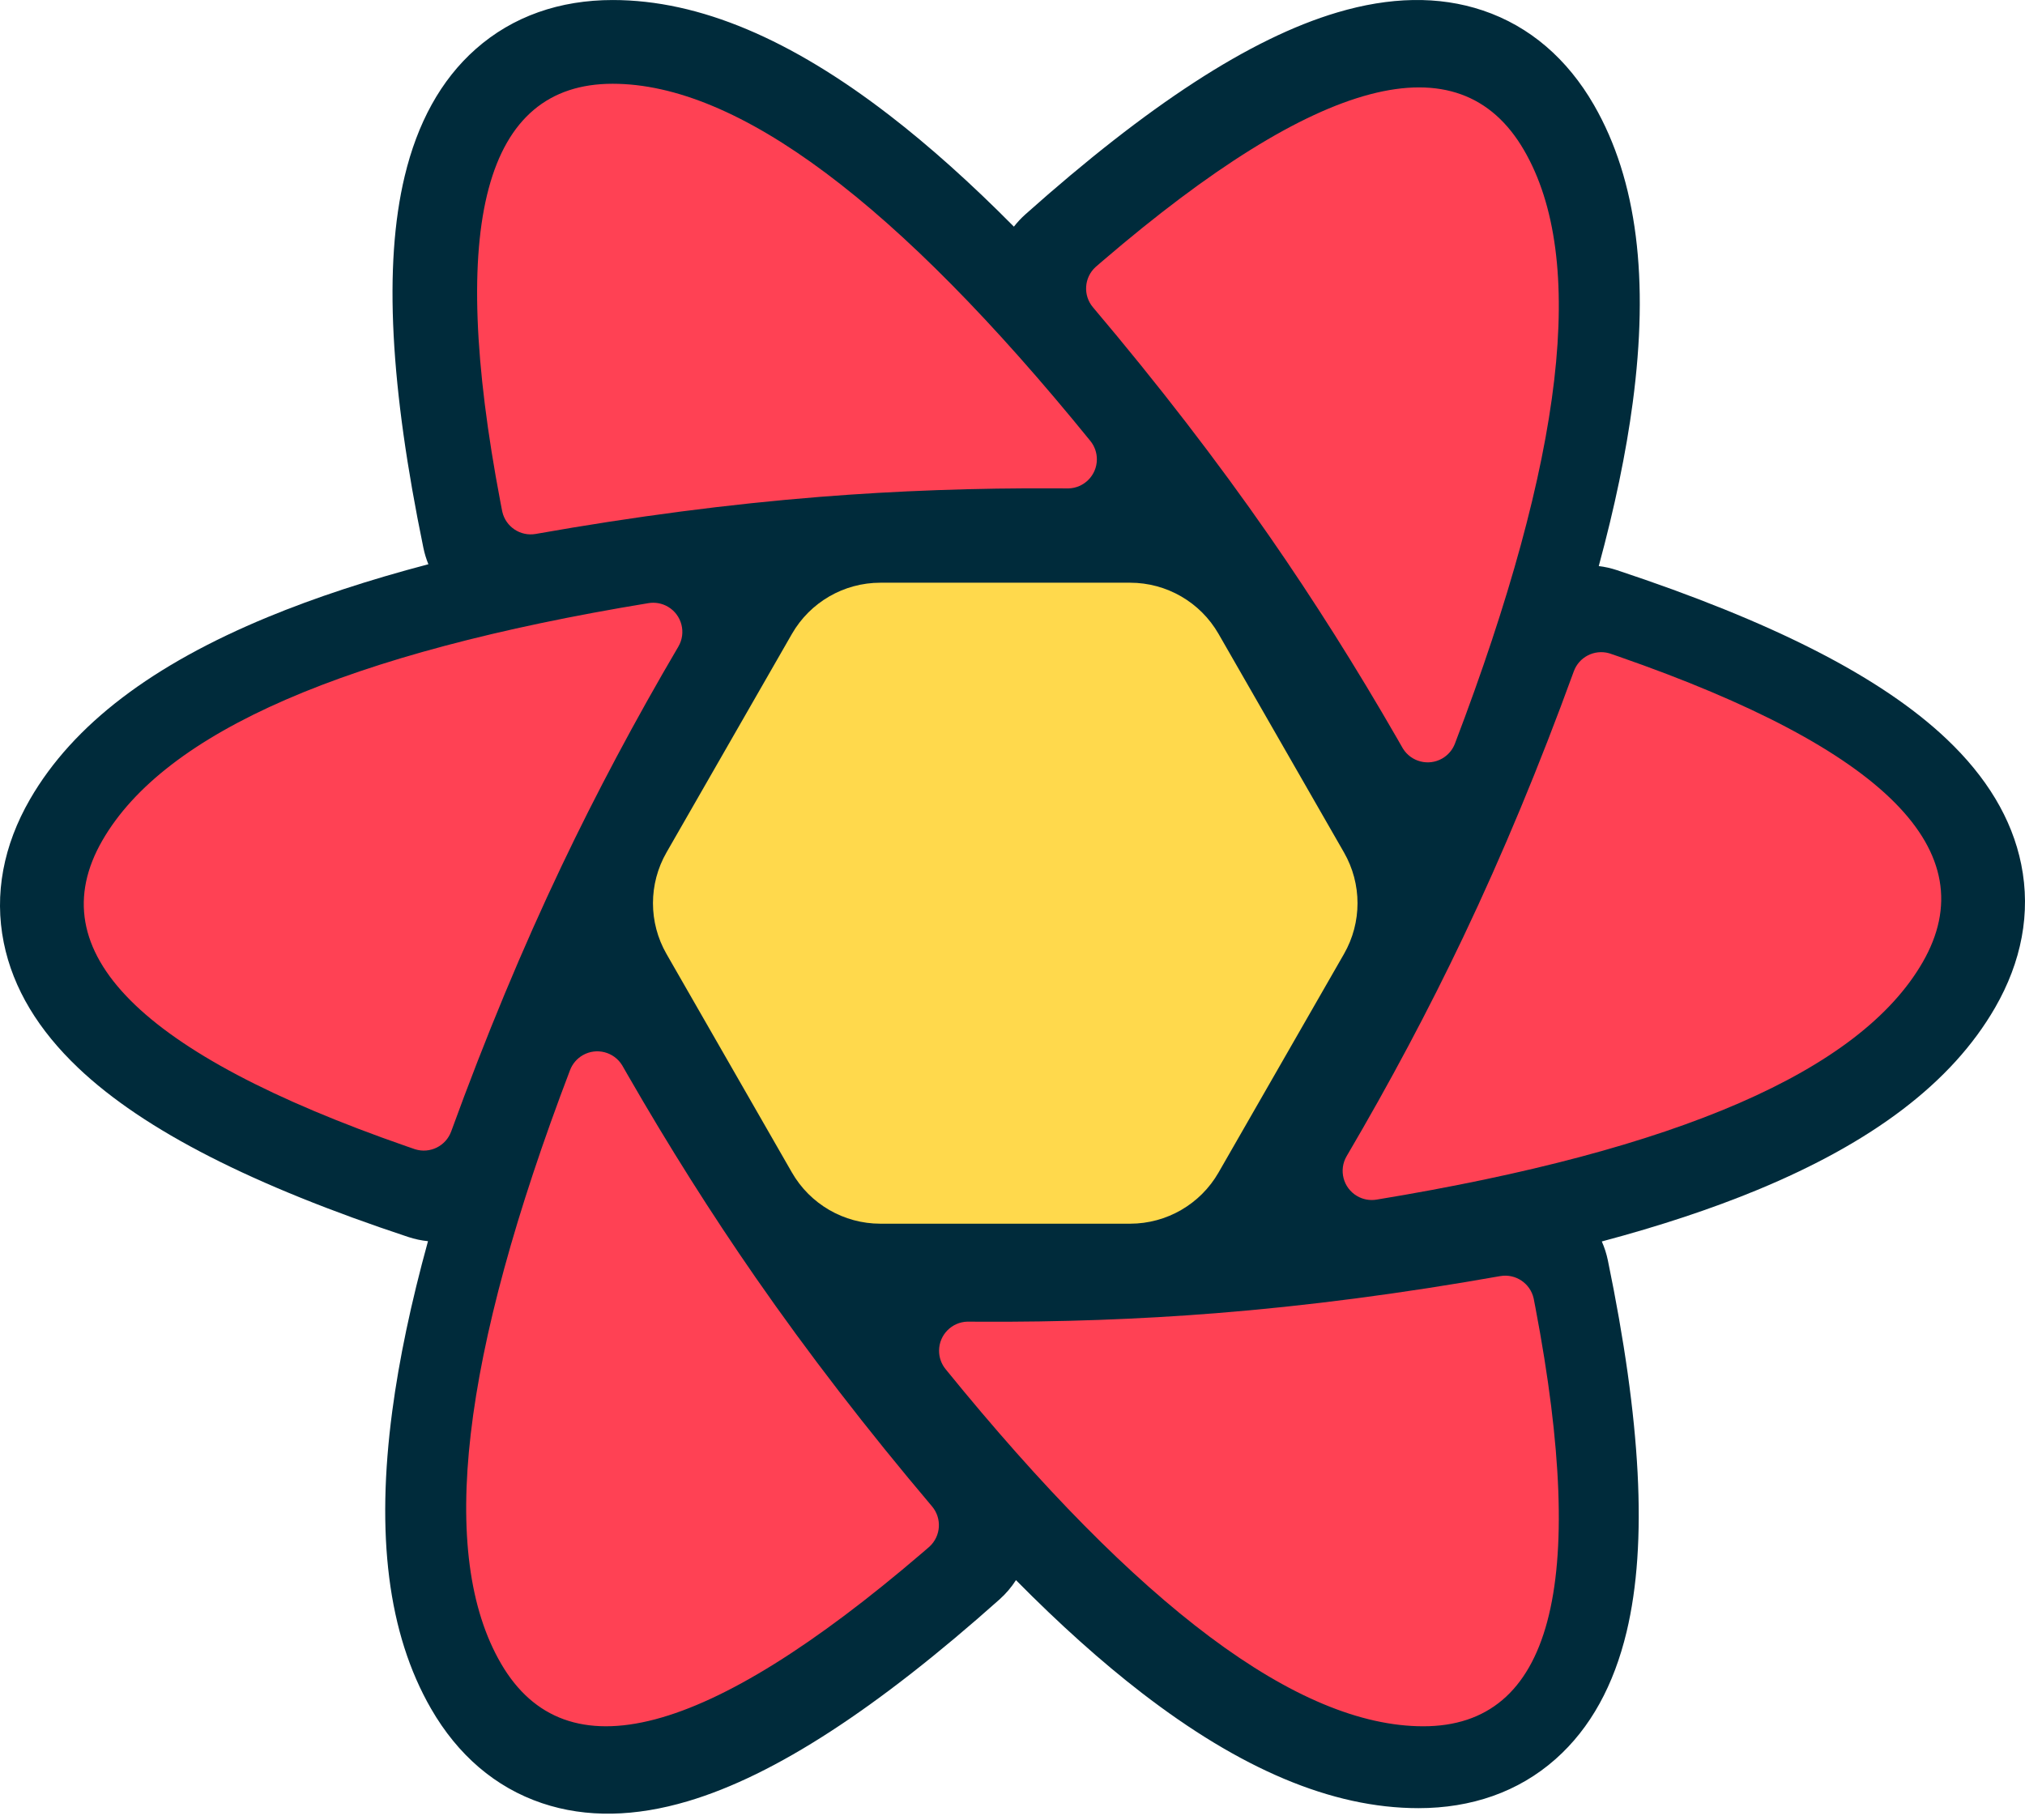
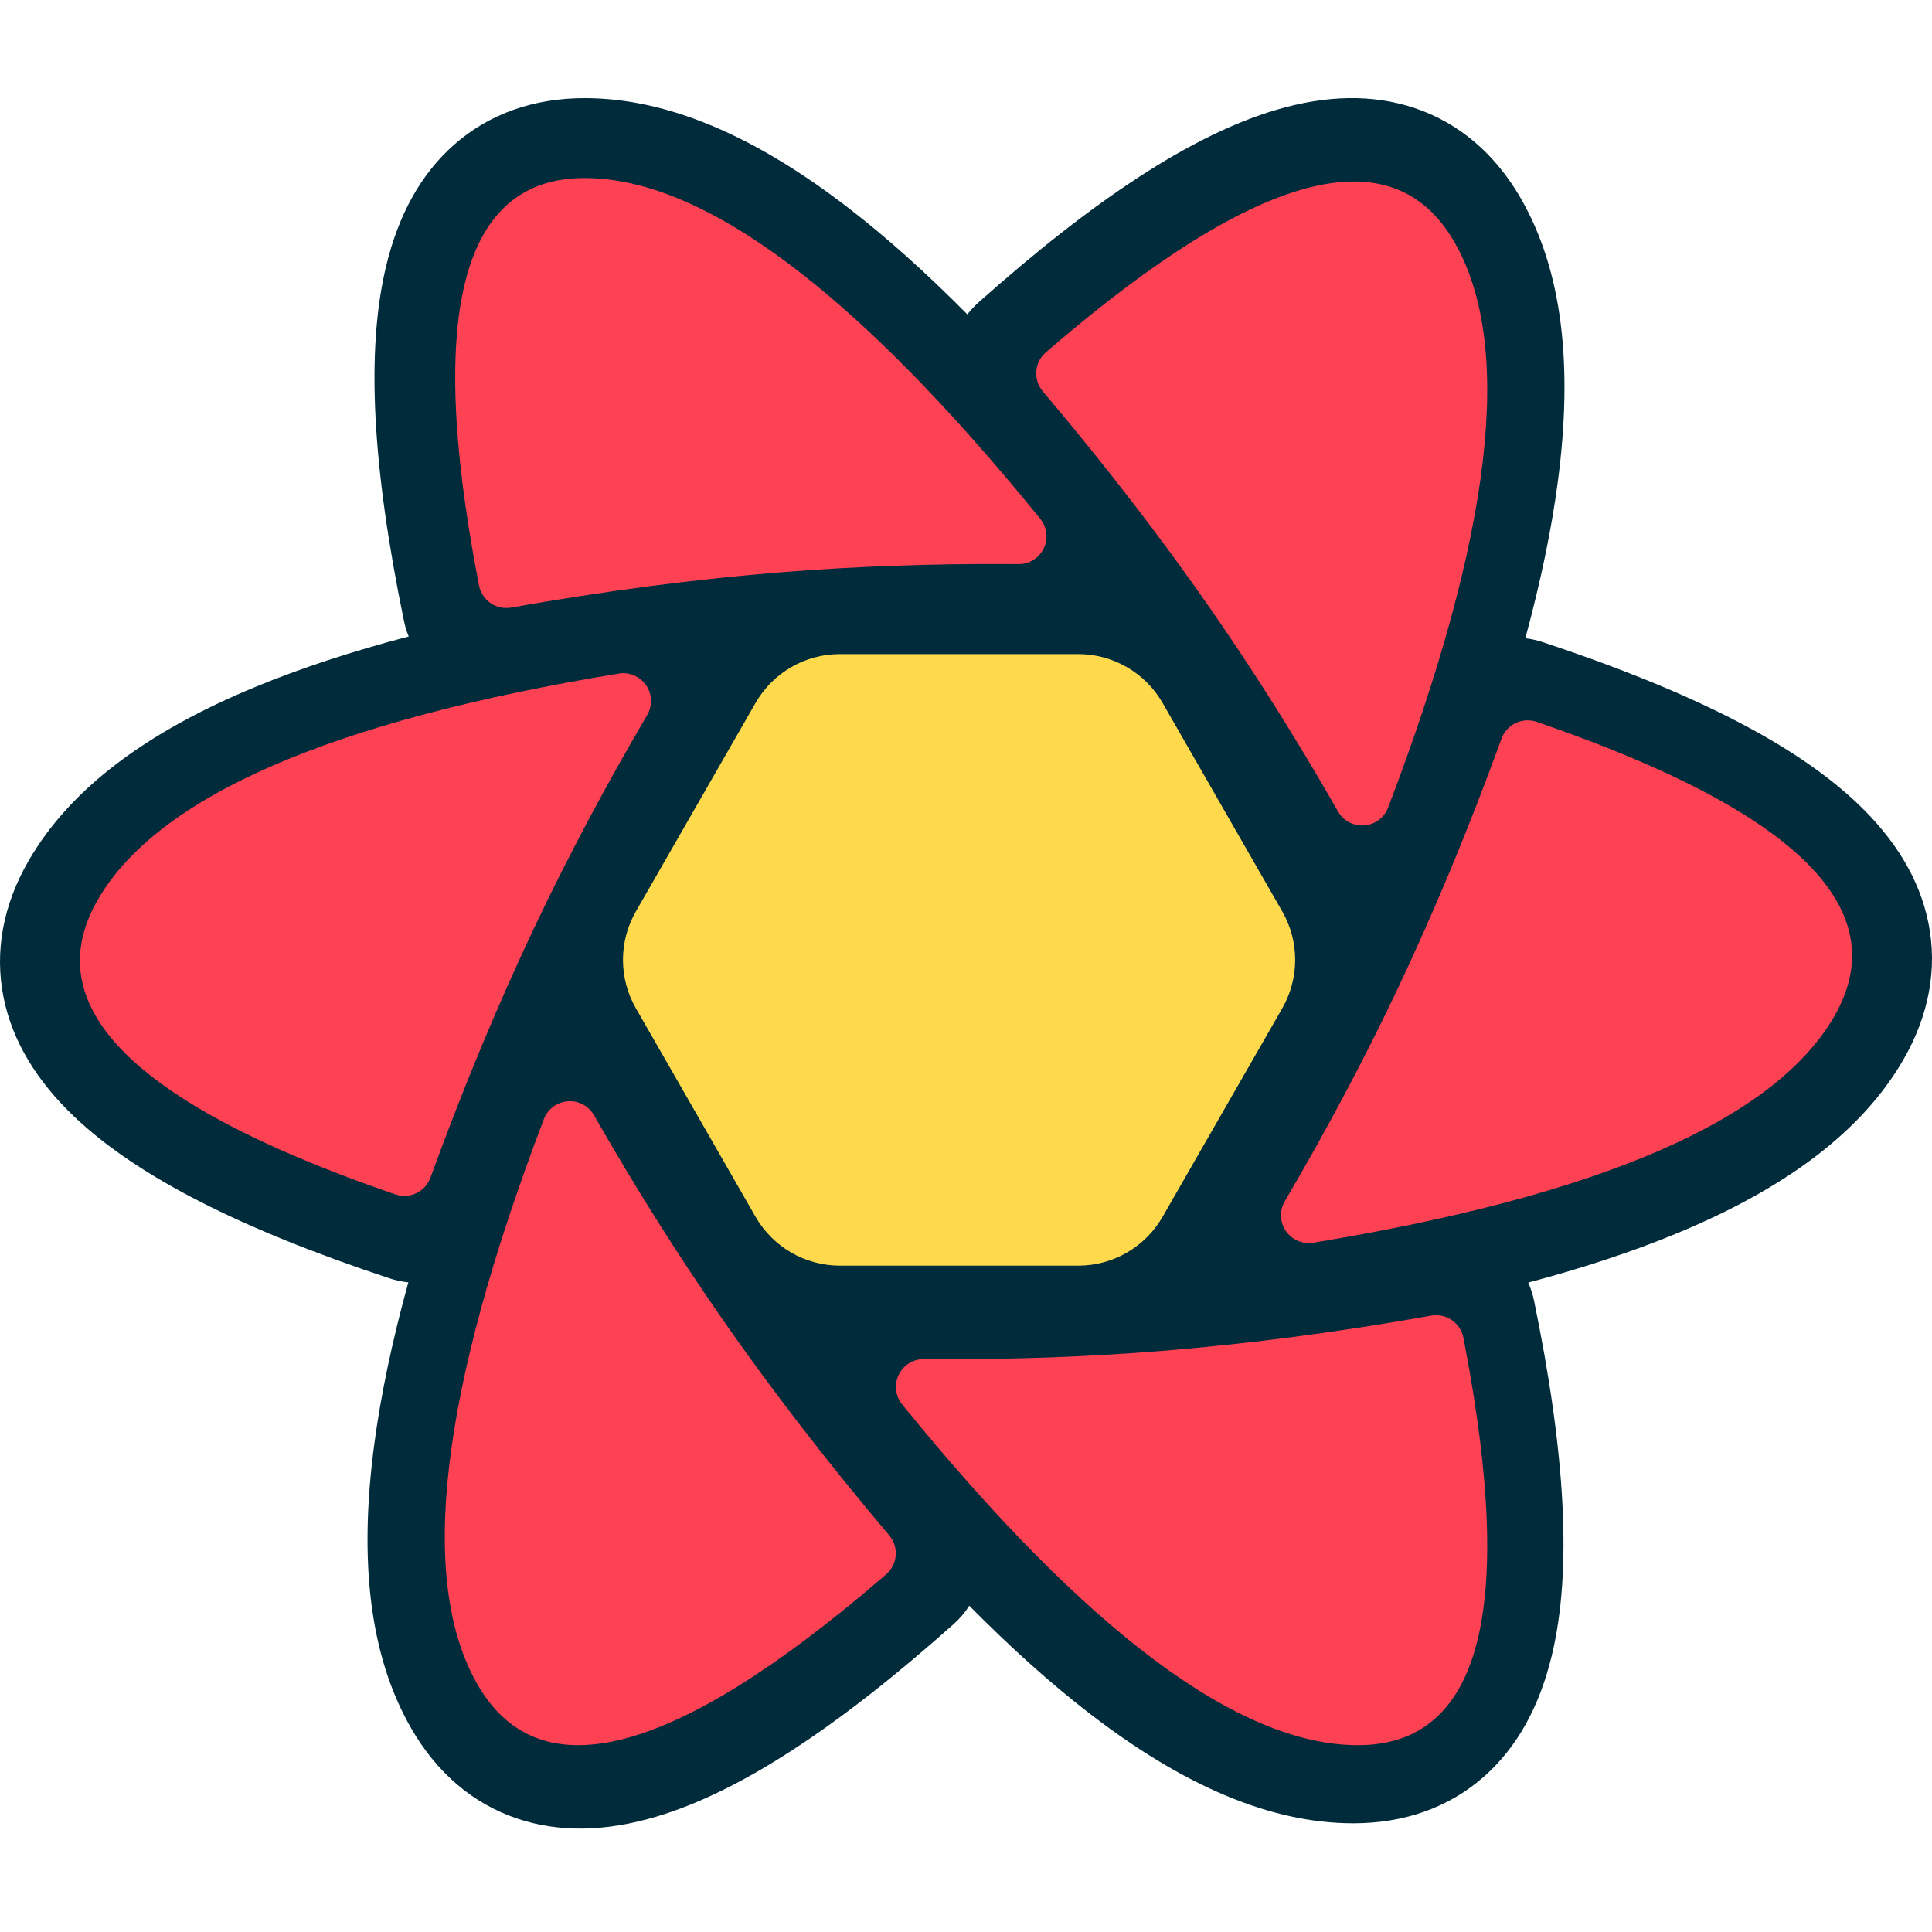
- <svg xmlns="http://www.w3.org/2000/svg" width="256px" height="230px" viewBox="0 0 256 230" version="1.1" preserveAspectRatio="xMidYMid">
+ <svg xmlns="http://www.w3.org/2000/svg" width="25" height="25" viewBox="0 0 256 230" version="1.1" preserveAspectRatio="xMidYMid">
  <g>
    <path d="M157.98,142.487 L153.07,151.014 C151.59,153.582 148.852,155.165 145.888,155.165 L108.271,155.165 C105.306,155.165 102.568,153.582 101.089,151.014 L96.178,142.487 L157.98,142.487 Z M171.727,118.617 L163.069,133.651 L91.089,133.651 L82.431,118.617 L171.727,118.617 Z M163.387,95.275 L171.741,109.781 L82.417,109.781 L90.771,95.275 L163.387,95.275 Z M145.888,73.209 C148.852,73.209 151.59,74.792 153.07,77.36 L158.298,86.439 L95.86,86.439 L101.089,77.36 C102.568,74.792 105.306,73.209 108.271,73.209 L145.888,73.209 Z" fill="#00435B" />
    <path d="M53.523,69.252 C49.356,49.046 48.461,33.548 51.155,22.295 C52.757,15.602 55.686,10.142 60.139,6.202 C64.841,2.043 70.785,0.003 77.465,0.003 C88.483,0.003 100.067,5.027 112.446,14.573 C117.495,18.466 122.735,23.159 128.177,28.654 C128.611,28.097 129.1,27.571 129.646,27.085 C145.032,13.373 157.986,4.854 169.066,1.57 C175.654,-0.384 181.839,-0.57 187.471,1.326 C193.417,3.327 198.154,7.463 201.497,13.256 C207.013,22.817 208.467,35.38 206.411,50.893 C205.573,57.216 204.14,64.103 202.115,71.566 C202.879,71.658 203.645,71.828 204.403,72.079 C223.924,78.548 237.748,85.505 246.117,93.456 C251.096,98.186 254.348,103.452 255.524,109.282 C256.764,115.435 255.554,121.606 252.216,127.395 C246.71,136.943 236.587,144.472 222.164,150.436 C216.373,152.831 209.821,155 202.5,156.951 C202.834,157.705 203.094,158.506 203.267,159.346 C207.434,179.552 208.328,195.05 205.635,206.303 C204.033,212.996 201.104,218.456 196.65,222.396 C191.949,226.555 186.004,228.595 179.325,228.595 C168.306,228.595 156.723,223.571 144.344,214.025 C139.241,210.09 133.943,205.339 128.438,199.768 C127.872,200.654 127.177,201.477 126.354,202.21 C110.968,215.922 98.014,224.441 86.934,227.725 C80.346,229.679 74.161,229.865 68.529,227.969 C62.583,225.968 57.846,221.832 54.503,216.039 C48.987,206.478 47.533,193.915 49.589,178.402 C50.458,171.851 51.965,164.693 54.107,156.917 C53.27,156.833 52.429,156.655 51.597,156.38 C32.076,149.911 18.252,142.954 9.883,135.003 C4.904,130.273 1.652,125.007 0.476,119.177 C-0.764,113.024 0.446,106.852 3.784,101.063 C9.29,91.516 19.413,83.986 33.836,78.022 C39.799,75.556 46.57,73.33 54.156,71.334 C53.886,70.673 53.672,69.977 53.523,69.252 Z" fill="#002B3B" />
    <path d="M189.647,161.333 C191.588,160.989 193.448,162.233 193.882,164.142 L193.905,164.255 L194.112,165.33 C200.822,200.606 196.095,218.245 179.932,218.245 C164.119,218.245 143.988,203.194 119.54,173.092 C119,172.427 118.708,171.595 118.716,170.738 C118.733,168.742 120.335,167.131 122.317,167.087 L122.431,167.087 L123.719,167.096 C134.007,167.152 144.008,166.793 153.723,166.02 C165.19,165.107 177.165,163.545 189.647,161.333 Z M78.646,134.667 L78.708,134.772 L79.354,135.899 C84.531,144.899 89.924,153.441 95.535,161.526 C102.142,171.046 109.572,180.684 117.825,190.44 C119.101,191.949 118.956,194.189 117.515,195.522 L117.422,195.605 L116.591,196.32 C89.285,219.717 71.537,224.388 63.348,210.332 C55.331,196.575 58.238,171.559 72.067,135.285 C72.371,134.488 72.942,133.821 73.683,133.398 C75.414,132.41 77.61,132.981 78.646,134.667 Z M203.503,82.613 L203.615,82.65 L204.643,83.004 C238.348,94.729 251.153,107.614 243.059,121.659 C235.143,135.395 212.129,145.397 174.018,151.663 C173.168,151.803 172.296,151.64 171.554,151.204 C169.8,150.173 169.214,147.915 170.245,146.162 C175.703,136.876 180.62,127.638 184.994,118.445 C189.954,108.02 194.609,96.829 198.959,84.874 C199.619,83.062 201.556,82.077 203.391,82.58 L203.503,82.613 Z M84.446,76.71 C86.2,77.741 86.786,79.998 85.755,81.752 C80.297,91.037 75.38,100.276 71.006,109.469 C66.046,119.894 61.391,131.084 57.041,143.039 C56.368,144.889 54.364,145.876 52.497,145.301 L52.385,145.264 L51.357,144.909 C17.652,133.185 4.847,120.3 12.941,106.255 C20.857,92.518 43.871,82.517 81.982,76.251 C82.832,76.111 83.704,76.273 84.446,76.71 Z M192.652,18.962 C200.669,32.72 197.762,57.736 183.933,94.01 C183.629,94.807 183.058,95.474 182.317,95.897 C180.586,96.885 178.39,96.314 177.354,94.628 L177.292,94.523 L176.646,93.396 C171.469,84.396 166.076,75.854 160.465,67.769 C153.858,58.249 146.428,48.611 138.175,38.855 C136.899,37.346 137.044,35.106 138.485,33.773 L138.578,33.69 L139.409,32.975 C166.715,9.578 184.463,4.907 192.652,18.962 Z M77.449,10.59 C93.263,10.59 113.394,25.641 137.841,55.742 C138.382,56.407 138.673,57.24 138.666,58.097 C138.648,60.093 137.046,61.704 135.065,61.747 L134.95,61.748 L133.662,61.739 C123.375,61.683 113.373,62.042 103.659,62.815 C92.191,63.728 80.216,65.29 67.734,67.502 C65.793,67.846 63.933,66.602 63.5,64.692 L63.476,64.579 L63.269,63.505 C56.559,28.228 61.286,10.59 77.449,10.59 Z" fill="#FF4154" />
    <g transform="translate(80.57554, 73.66907)" fill="#FFD94C">
      <path d="M30.719,-1.39989681e-23 L62.295,-1.39989681e-23 C66.913,-1.39989681e-23 71.178,2.47 73.476,6.475 L89.331,34.101 C91.612,38.075 91.612,42.961 89.331,46.935 L73.476,74.561 C71.178,78.566 66.913,81.036 62.295,81.036 L30.719,81.036 C26.101,81.036 21.836,78.566 19.537,74.561 L3.683,46.935 C1.402,42.961 1.402,38.075 3.683,34.101 L19.537,6.475 C21.836,2.47 26.101,-1.39989681e-23 30.719,-1.39989681e-23 Z M57.482,8.338 C62.103,8.338 66.37,10.811 68.667,14.819 L79.723,34.107 C81.999,38.078 81.999,42.958 79.723,46.929 L68.667,66.217 C66.37,70.225 62.103,72.698 57.482,72.698 L35.531,72.698 C30.911,72.698 26.644,70.225 24.347,66.217 L13.291,46.929 C11.015,42.958 11.015,38.078 13.291,34.107 L24.347,14.819 C26.644,10.811 30.911,8.338 35.531,8.338 L57.482,8.338 Z M52.295,17.458 L40.719,17.458 C36.103,17.458 31.84,19.925 29.54,23.927 L29.54,23.927 L23.698,34.095 C21.413,38.072 21.413,42.964 23.698,46.941 L23.698,46.941 L29.54,57.109 C31.84,61.111 36.103,63.578 40.719,63.578 L40.719,63.578 L52.295,63.578 C56.911,63.578 61.174,61.111 63.474,57.109 L63.474,57.109 L69.316,46.941 C71.601,42.964 71.601,38.072 69.316,34.095 L69.316,34.095 L63.474,23.927 C61.174,19.925 56.911,17.458 52.295,17.458 L52.295,17.458 Z M47.301,26.187 C51.913,26.187 56.174,28.651 58.474,32.648 L59.303,34.087 C61.594,38.068 61.594,42.968 59.303,46.949 L58.474,48.388 C56.174,52.385 51.913,54.849 47.301,54.849 L45.713,54.849 C41.101,54.849 36.84,52.385 34.54,48.388 L33.711,46.949 C31.42,42.968 31.42,38.068 33.711,34.087 L34.54,32.648 C36.84,28.651 41.101,26.187 45.713,26.187 L47.301,26.187 Z M46.509,34.786 C44.456,34.786 42.563,35.878 41.538,37.652 C40.514,39.425 40.514,41.611 41.538,43.384 C42.563,45.158 44.456,46.25 46.505,46.25 L46.505,46.25 C48.558,46.25 50.451,45.158 51.476,43.384 C52.5,41.611 52.5,39.425 51.476,37.652 C50.451,35.878 48.558,34.786 46.509,34.786 L46.509,34.786 Z M2.01124849e-22,40.518 L10.321,40.518" />
    </g>
  </g>
</svg>
